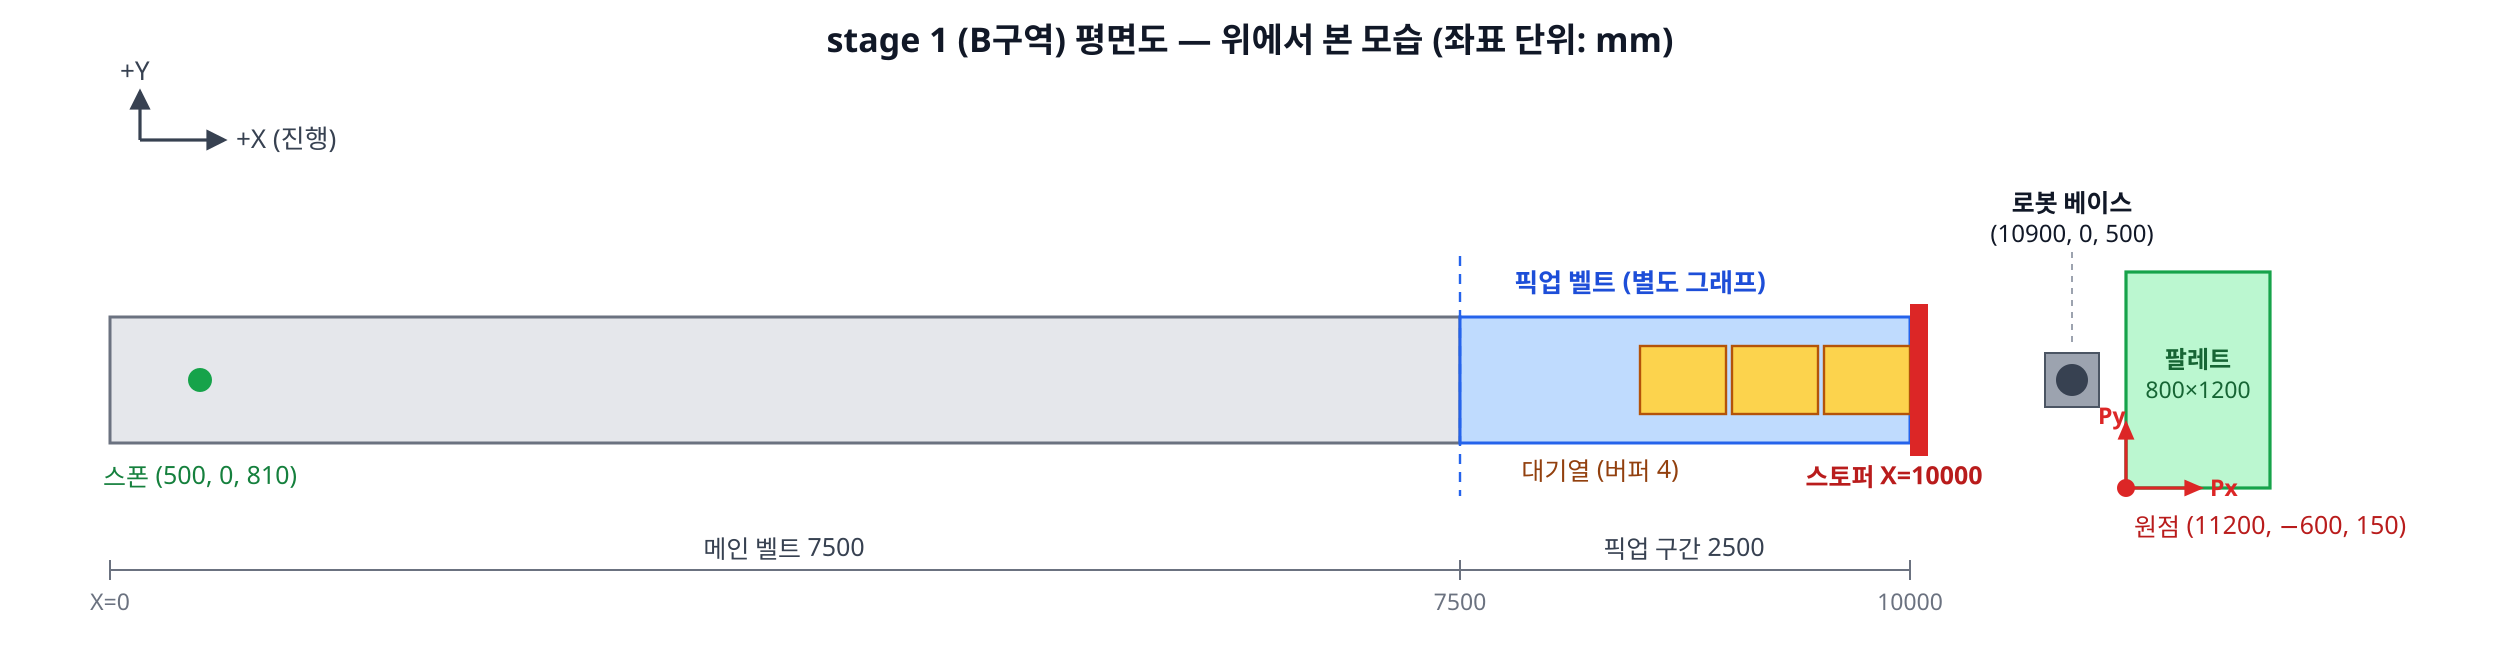
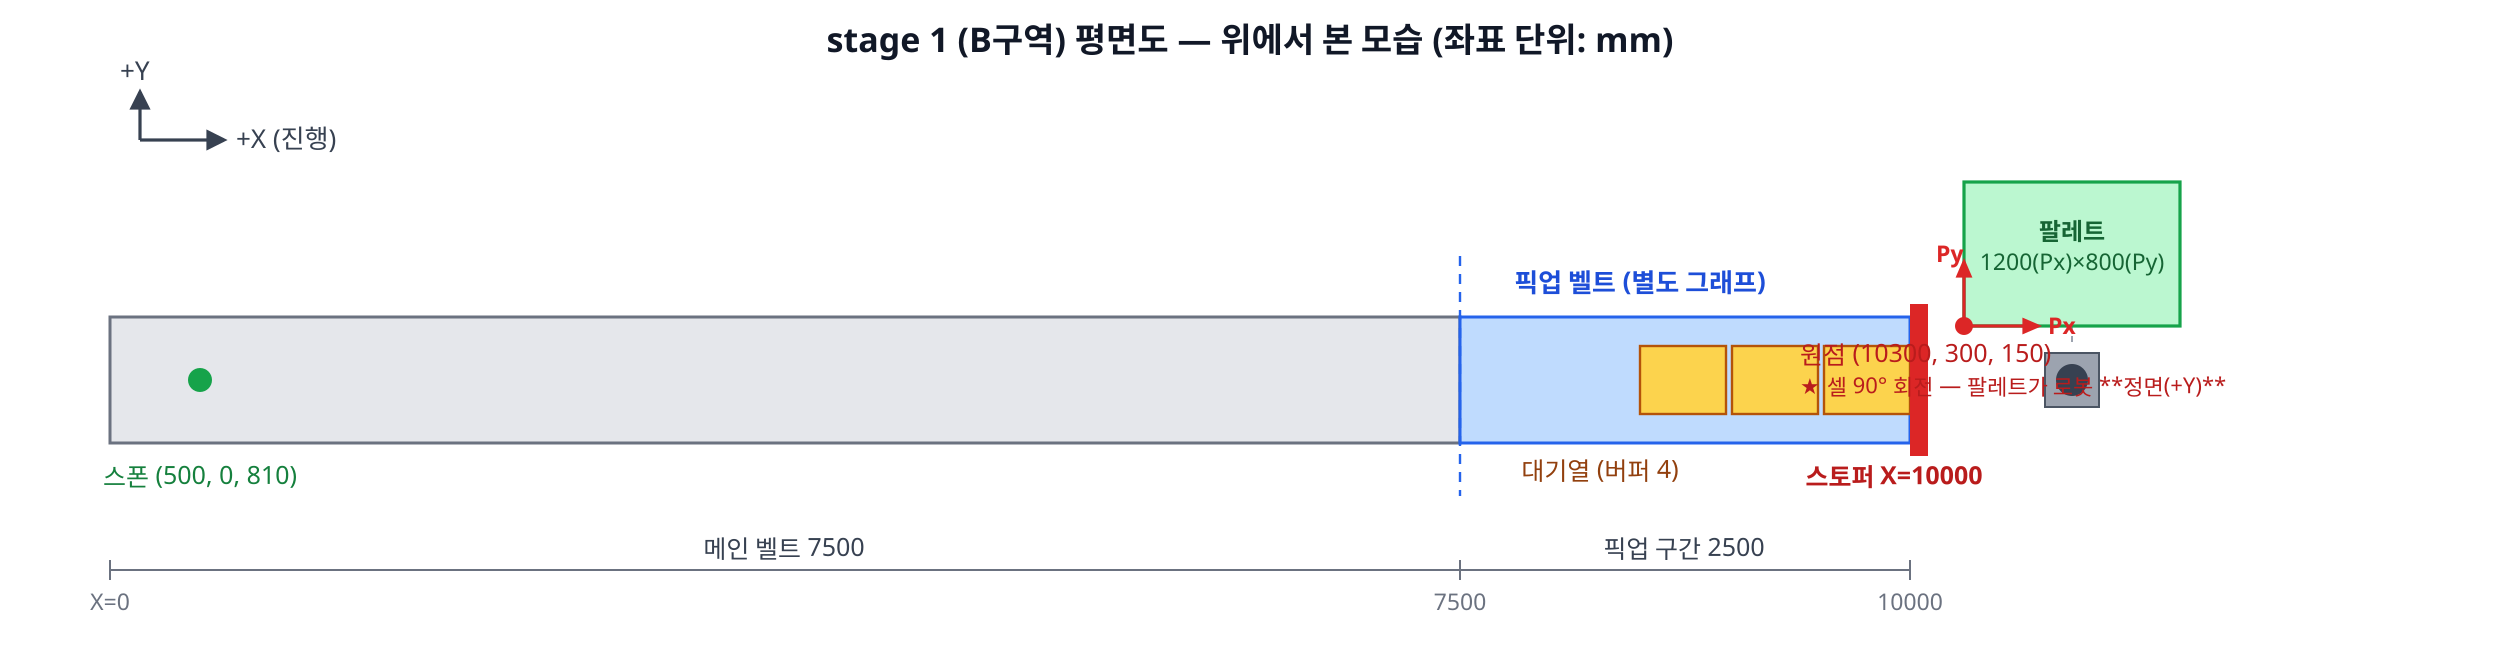
<svg xmlns="http://www.w3.org/2000/svg" viewBox="0 0 1250 330" font-family="'Malgun Gothic','Apple SD Gothic Neo',sans-serif">
  <rect width="1250" height="330" fill="#ffffff" />
  <text x="625" y="26" text-anchor="middle" font-size="17" font-weight="bold" fill="#111827">stage 1 (B구역) 평면도 — 위에서 본 모습 (좌표 단위: mm)</text>
  <g stroke="#374151" stroke-width="1.6" fill="#374151">
    <line x1="70" y1="70" x2="112" y2="70" />
    <polygon points="112,70 104,66 104,74" />
    <line x1="70" y1="70" x2="70" y2="46" />
    <polygon points="70,46 66,54 74,54" />
  </g>
  <text x="118" y="74" font-size="13" fill="#374151">+X (진행)</text>
  <text x="60" y="40" font-size="13" fill="#374151">+Y</text>
  <rect x="55" y="158.5" width="675" height="63" fill="#e5e7eb" stroke="#6b7280" stroke-width="1.5" />
  <rect x="730" y="158.5" width="225" height="63" fill="#bfdbfe" stroke="#2563eb" stroke-width="1.5" />
  <line x1="730" y1="128" x2="730" y2="248" stroke="#2563eb" stroke-width="1.2" stroke-dasharray="5,4" />
  <text x="820" y="146" text-anchor="middle" font-size="13" fill="#1d4ed8" font-weight="bold">픽업 벨트 (별도 그래프)</text>
  <circle cx="100" cy="190" r="6" fill="#16a34a" />
  <text x="100" y="243" text-anchor="middle" font-size="12.5" fill="#15803d">스폰 (500, 0, 810)</text>
  <g fill="#fcd34d" stroke="#b45309" stroke-width="1.2">
    <rect x="912" y="173" width="43" height="34" />
    <rect x="866" y="173" width="43" height="34" />
    <rect x="820" y="173" width="43" height="34" />
  </g>
  <text x="800" y="240" text-anchor="middle" font-size="12.5" fill="#92400e">대기열 (버퍼 4)</text>
  <rect x="955" y="152" width="9" height="76" fill="#dc2626" />
  <text x="947" y="243" text-anchor="middle" font-size="12.5" fill="#b91c1c" font-weight="bold">스토퍼 X=10000</text>
  <rect x="1022.5" y="176.5" width="27" height="27" fill="#9ca3af" stroke="#4b5563" />
  <circle cx="1036" cy="190" r="8" fill="#374151" />
  <text x="1036" y="106" text-anchor="middle" font-size="12.5" fill="#111827" font-weight="bold">로봇 베이스</text>
-   <text x="1036" y="121" text-anchor="middle" font-size="12" fill="#111827">(10900, 0, 500)</text>
+   <text x="1036" y="121" text-anchor="middle" font-size="12" fill="#111827">(10900, 0, 700)</text>
  <line x1="1036" y1="126" x2="1036" y2="172" stroke="#9ca3af" stroke-width="1" stroke-dasharray="3,3" />
-   <rect x="1063" y="136" width="72" height="108" fill="#bbf7d0" stroke="#16a34a" stroke-width="1.6" />
-   <text x="1099" y="184" text-anchor="middle" font-size="12" fill="#166534" font-weight="bold">팔레트</text>
-   <text x="1099" y="199" text-anchor="middle" font-size="11.5" fill="#166534">800×1200</text>
-   <circle cx="1063" cy="244" r="4.5" fill="#dc2626" />
+   <rect x="982" y="91" width="108" height="72" fill="#bbf7d0" stroke="#16a34a" stroke-width="1.6" />
+   <text x="1036" y="120" text-anchor="middle" font-size="12" fill="#166534" font-weight="bold">팔레트</text>
+   <text x="1036" y="135" text-anchor="middle" font-size="11.5" fill="#166534">1200(Px)×800(Py)</text>
+   <circle cx="982" cy="163" r="4.5" fill="#dc2626" />
  <g stroke="#dc2626" stroke-width="1.6" fill="#dc2626">
-     <line x1="1063" y1="244" x2="1100" y2="244" />
-     <polygon points="1100,244 1093,241 1093,247" />
-     <line x1="1063" y1="244" x2="1063" y2="212" />
-     <polygon points="1063,212 1060,219 1066,219" />
+     <line x1="982" y1="163" x2="1019" y2="163" />
+     <polygon points="1019,163 1012,160 1012,166" />
+     <line x1="982" y1="163" x2="982" y2="131" />
+     <polygon points="982,131 979,138 985,138" />
  </g>
-   <text x="1105" y="248" font-size="11.5" fill="#dc2626" font-weight="bold">Px</text>
-   <text x="1049" y="212" font-size="11.5" fill="#dc2626" font-weight="bold">Py</text>
-   <text x="1067" y="268" font-size="12.5" fill="#b91c1c">원점 (11200, −600, 150)</text>
+   <text x="1024" y="167" font-size="11.5" fill="#dc2626" font-weight="bold">Px</text>
+   <text x="968" y="131" font-size="11.5" fill="#dc2626" font-weight="bold">Py</text>
+   <text x="900" y="182" font-size="12.5" fill="#b91c1c">원점 (10300, 300, 150)</text>
+   <text x="900" y="197" font-size="11" fill="#b91c1c">★ 셀 90° 회전 — 팔레트가 로봇 **정면(+Y)**</text>
  <g stroke="#6b7280" stroke-width="1">
    <line x1="55" y1="285" x2="730" y2="285" />
    <line x1="55" y1="280" x2="55" y2="290" />
    <line x1="730" y1="280" x2="730" y2="290" />
    <line x1="730" y1="285" x2="955" y2="285" />
    <line x1="955" y1="280" x2="955" y2="290" />
  </g>
  <text x="392" y="279" text-anchor="middle" font-size="12.5" fill="#374151">메인 벨트 7500</text>
  <text x="842" y="279" text-anchor="middle" font-size="12.5" fill="#374151">픽업 구간 2500</text>
  <text x="55" y="305" text-anchor="middle" font-size="11.5" fill="#6b7280">X=0</text>
  <text x="730" y="305" text-anchor="middle" font-size="11.5" fill="#6b7280">7500</text>
  <text x="955" y="305" text-anchor="middle" font-size="11.5" fill="#6b7280">10000</text>
</svg>
